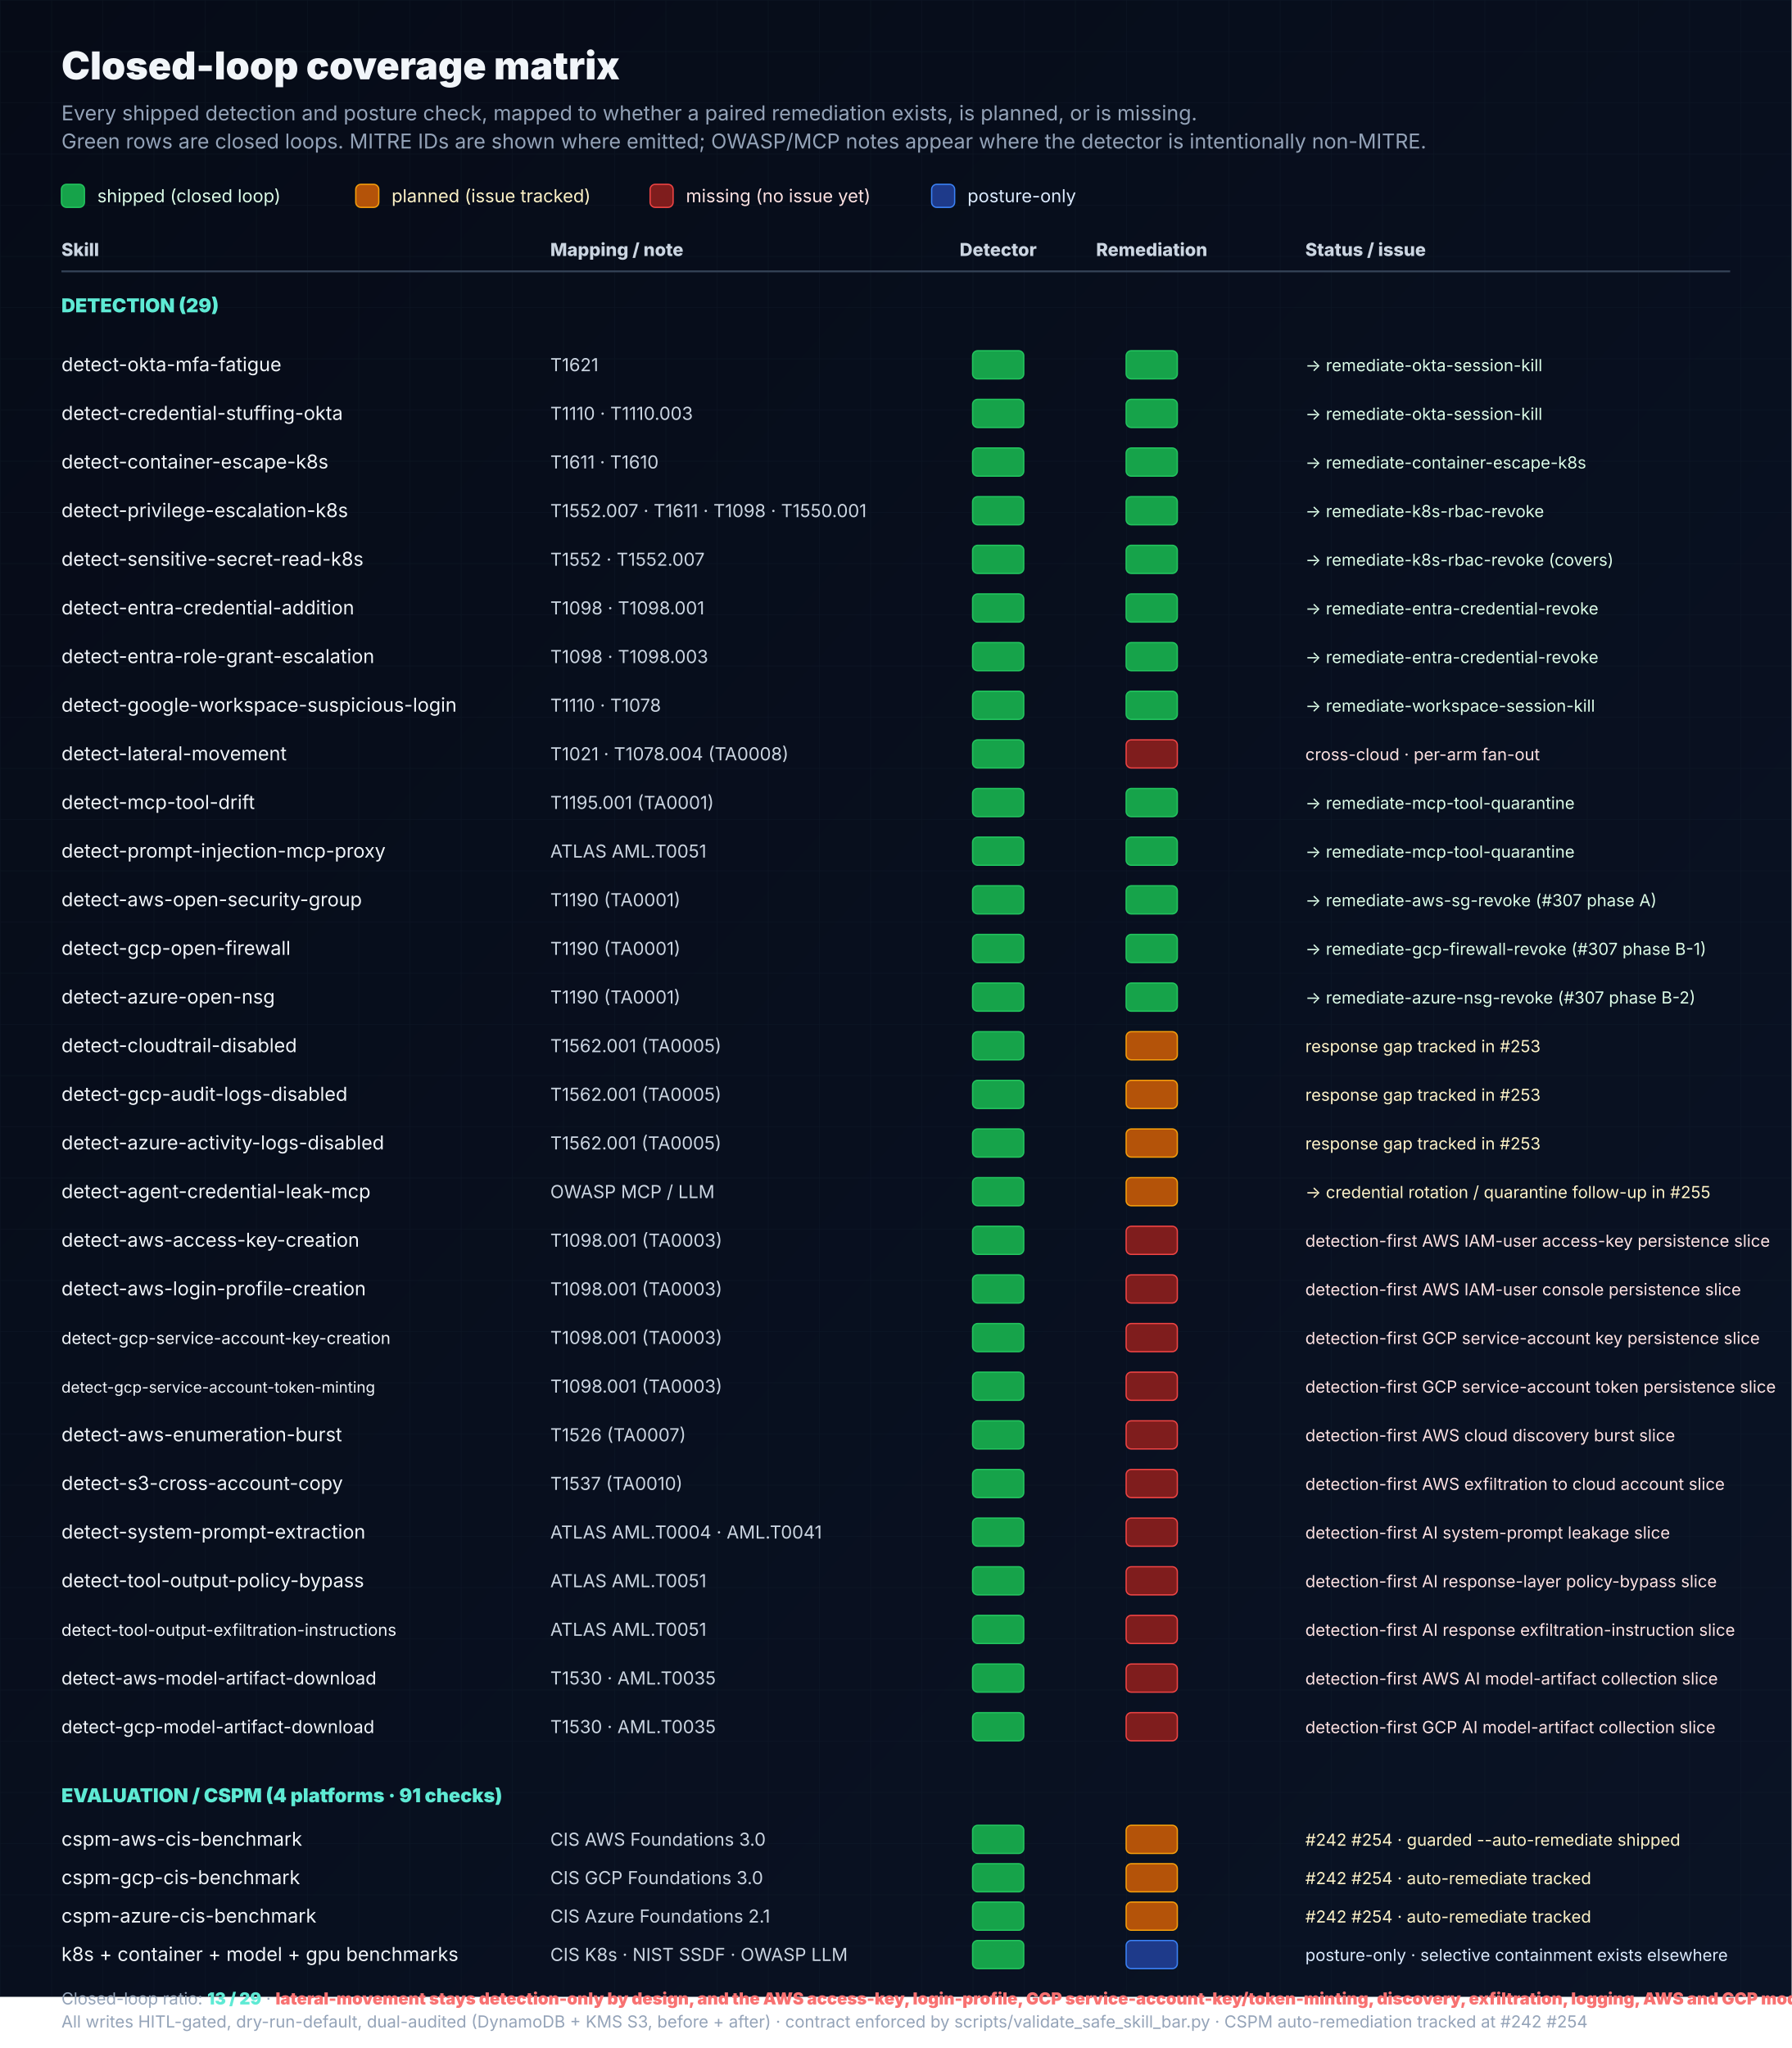
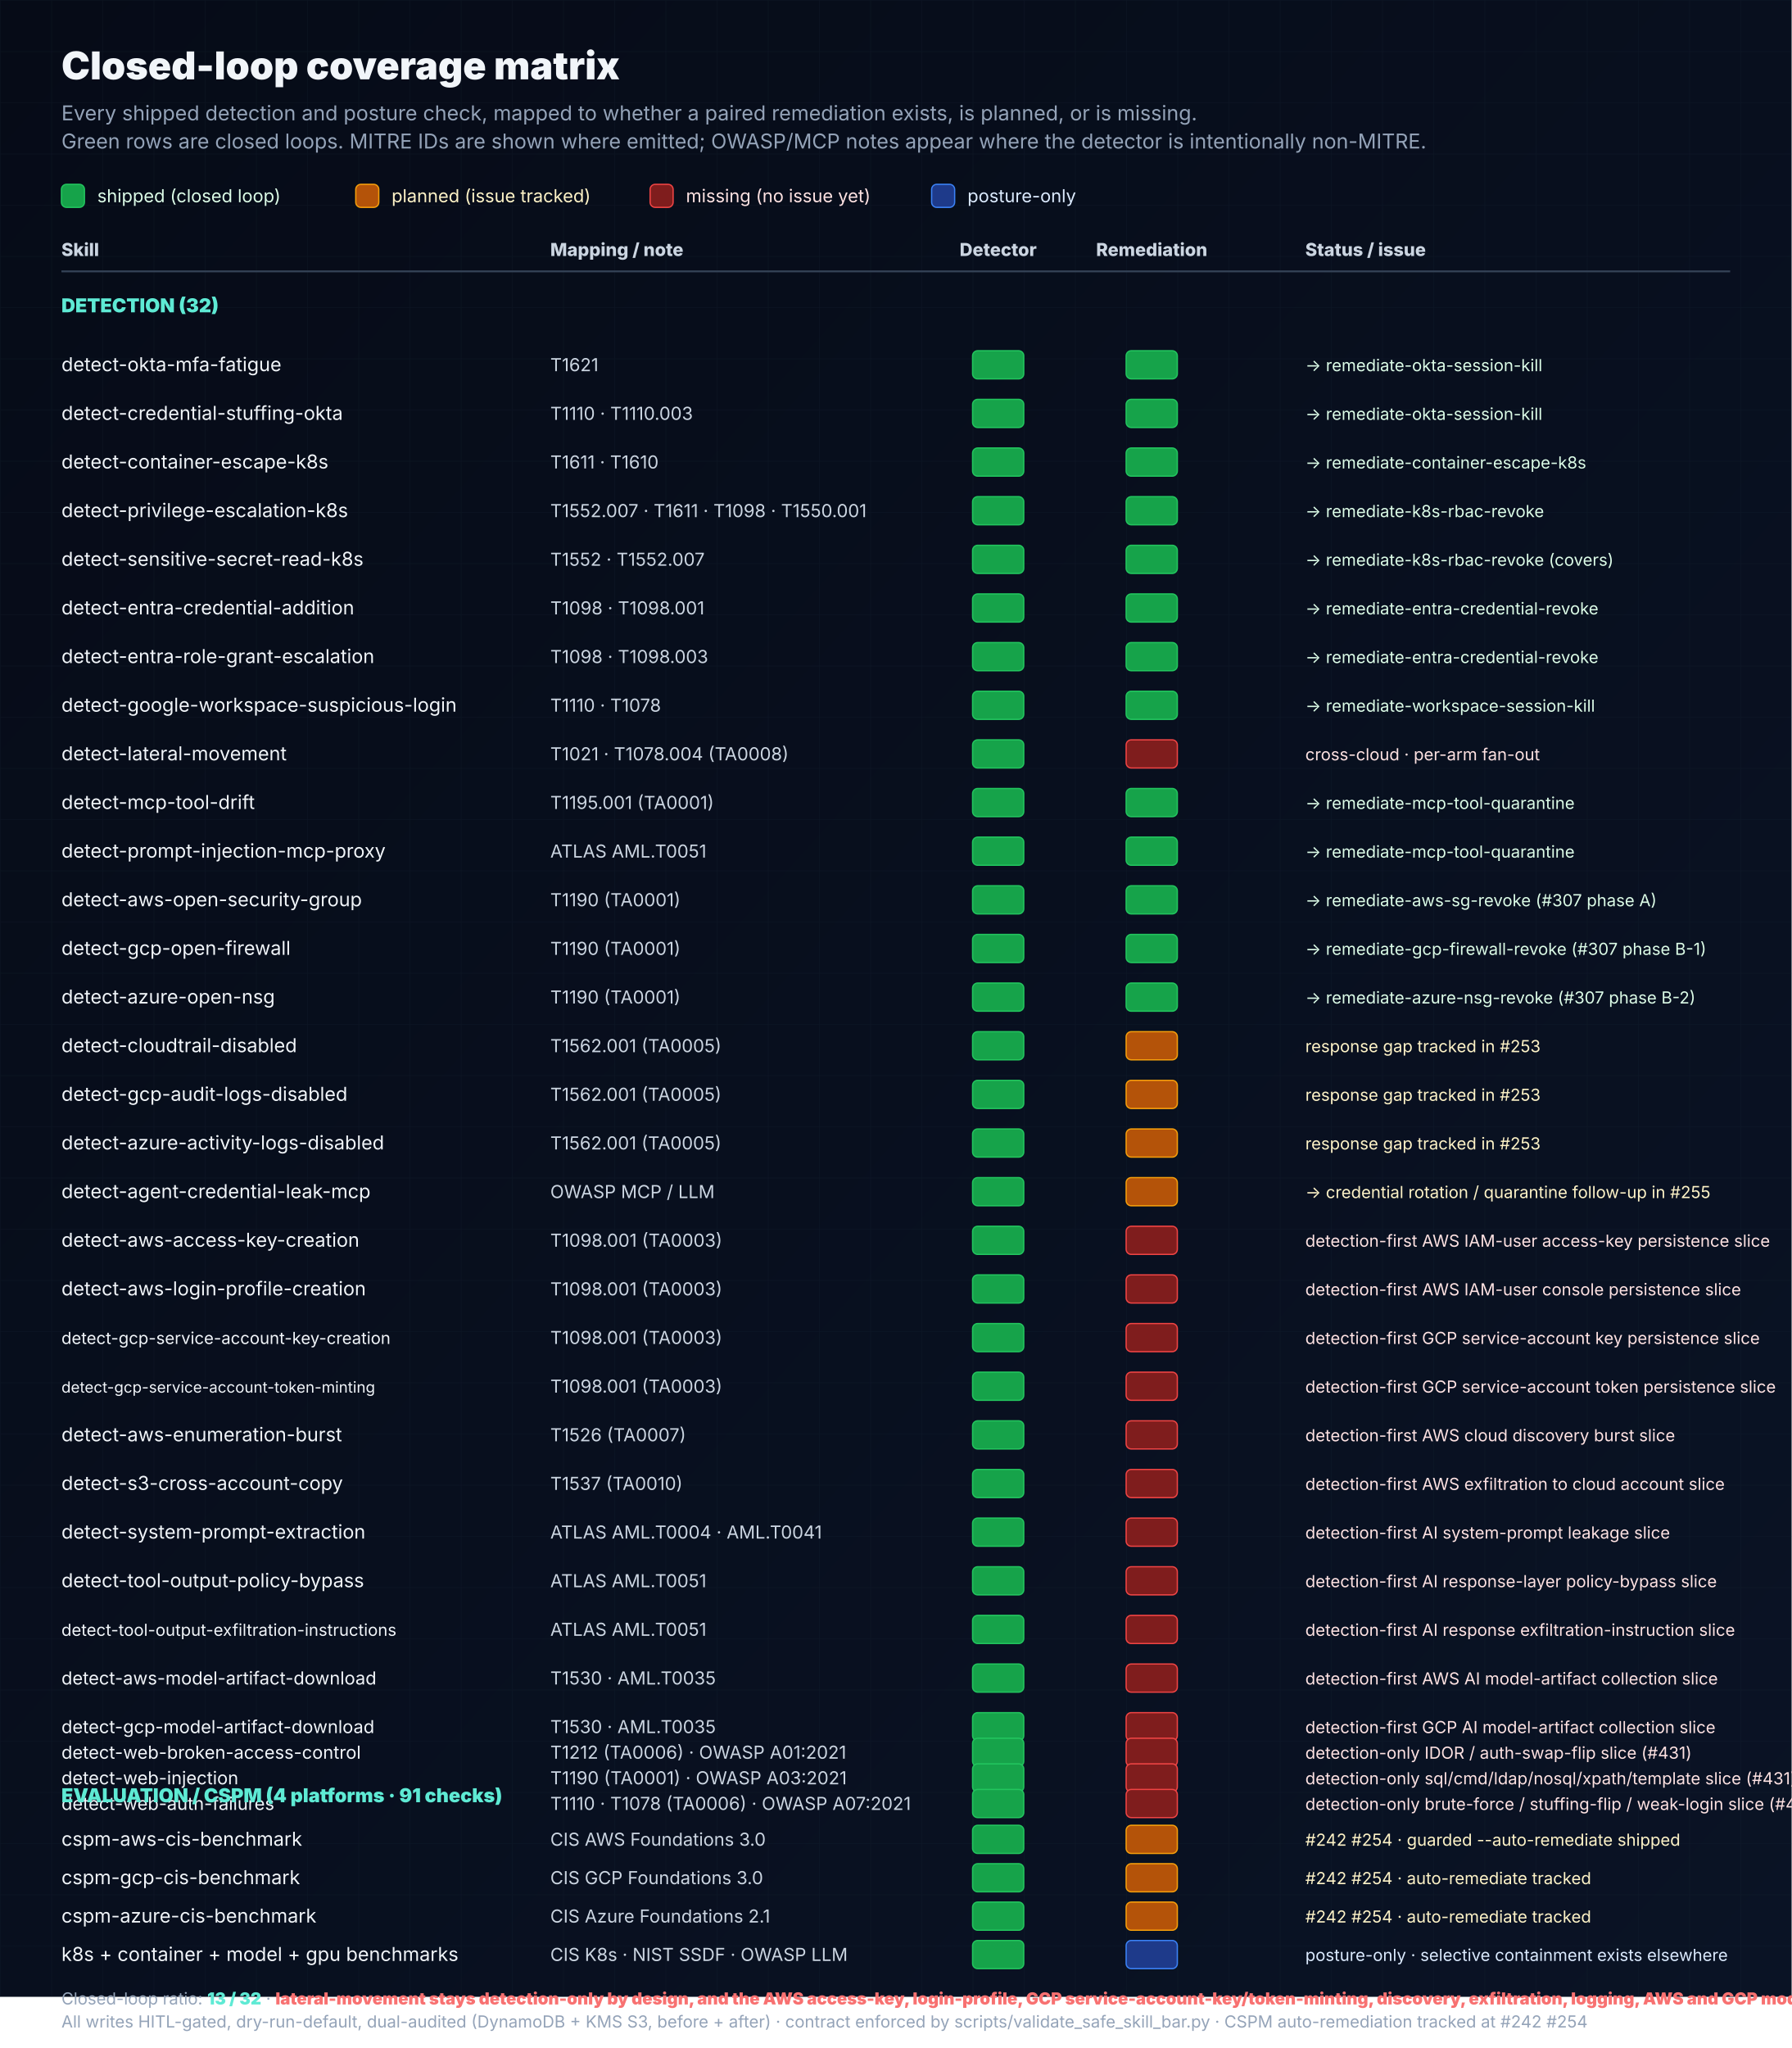
<svg xmlns="http://www.w3.org/2000/svg" width="1400" height="1600" viewBox="0 0 1400 1600" role="img" aria-labelledby="cm-title cm-desc">
  <defs>
    <linearGradient id="bg2" x1="0" y1="0" x2="1" y2="1">
      <stop offset="0%" stop-color="#060b17" />
      <stop offset="100%" stop-color="#0a1325" />
    </linearGradient>
    <pattern id="grid2" x="0" y="0" width="40" height="40" patternUnits="userSpaceOnUse">
      <path d="M40 0H0V40" fill="none" stroke="#1e293b" stroke-opacity="0.25" stroke-width="1" />
    </pattern>
  </defs>
  <rect width="1400" height="1560" fill="url(#bg2)" />
  <rect width="1400" height="1560" fill="url(#grid2)" />
  <text x="48" y="62" fill="#f1f5f9" font-family="Inter, system-ui, sans-serif" font-size="30" font-weight="900">Closed-loop coverage matrix</text>
  <text x="48" y="94" fill="#94a3b8" font-family="Inter, system-ui, sans-serif" font-size="16">Every shipped detection and posture check, mapped to whether a paired remediation exists, is planned, or is missing.</text>
  <text x="48" y="116" fill="#94a3b8" font-family="Inter, system-ui, sans-serif" font-size="16">Green rows are closed loops. MITRE IDs are shown where emitted; OWASP/MCP notes appear where the detector is intentionally non-MITRE.</text>
  <g transform="translate(48,144)" font-family="Inter, system-ui, sans-serif" font-size="14">
    <g>
      <rect x="0" y="0" width="18" height="18" rx="4" fill="#16a34a" stroke="#22c55e" />
      <text x="28" y="14" fill="#dcfce7">shipped (closed loop)</text>
    </g>
    <g transform="translate(230,0)">
      <rect x="0" y="0" width="18" height="18" rx="4" fill="#b45309" stroke="#f59e0b" />
      <text x="28" y="14" fill="#fef3c7">planned (issue tracked)</text>
    </g>
    <g transform="translate(460,0)">
      <rect x="0" y="0" width="18" height="18" rx="4" fill="#7f1d1d" stroke="#ef4444" />
      <text x="28" y="14" fill="#fee2e2">missing (no issue yet)</text>
    </g>
    <g transform="translate(680,0)">
      <rect x="0" y="0" width="18" height="18" rx="4" fill="#1e3a8a" stroke="#3b82f6" />
      <text x="28" y="14" fill="#dbeafe">posture-only</text>
    </g>
  </g>
  <g font-family="Inter, system-ui, sans-serif" font-size="14" font-weight="800" fill="#cbd5e1">
    <text x="48" y="200">Skill</text>
    <text x="430" y="200">Mapping / note</text>
    <text x="780" y="200" text-anchor="middle">Detector</text>
    <text x="900" y="200" text-anchor="middle">Remediation</text>
    <text x="1020" y="200">Status / issue</text>
  </g>
  <line x1="48" y1="212" x2="1352" y2="212" stroke="#334155" stroke-width="1.5" />
-   <text x="48" y="244" fill="#5eead4" font-family="Inter, system-ui, sans-serif" font-size="15" font-weight="900">DETECTION (29)</text>
+   <text x="48" y="244" fill="#5eead4" font-family="Inter, system-ui, sans-serif" font-size="15" font-weight="900">DETECTION (32)</text>
  <g font-family="Inter, system-ui, sans-serif">
    <text x="48" y="290" fill="#f1f5f9" font-size="15">detect-okta-mfa-fatigue</text>
    <text x="430" y="290" fill="#cbd5e1" font-size="14">T1621</text>
    <rect x="760" y="274" width="40" height="22" rx="4" fill="#16a34a" stroke="#22c55e" />
    <rect x="880" y="274" width="40" height="22" rx="4" fill="#16a34a" stroke="#22c55e" />
    <text x="1020" y="290" fill="#dcfce7" font-size="13">→ remediate-okta-session-kill</text>
  </g>
  <g font-family="Inter, system-ui, sans-serif">
    <text x="48" y="328" fill="#f1f5f9" font-size="15">detect-credential-stuffing-okta</text>
    <text x="430" y="328" fill="#cbd5e1" font-size="14">T1110 · T1110.003</text>
    <rect x="760" y="312" width="40" height="22" rx="4" fill="#16a34a" stroke="#22c55e" />
    <rect x="880" y="312" width="40" height="22" rx="4" fill="#16a34a" stroke="#22c55e" />
    <text x="1020" y="328" fill="#dcfce7" font-size="13">→ remediate-okta-session-kill</text>
  </g>
  <g font-family="Inter, system-ui, sans-serif">
    <text x="48" y="366" fill="#f1f5f9" font-size="15">detect-container-escape-k8s</text>
    <text x="430" y="366" fill="#cbd5e1" font-size="14">T1611 · T1610</text>
    <rect x="760" y="350" width="40" height="22" rx="4" fill="#16a34a" stroke="#22c55e" />
    <rect x="880" y="350" width="40" height="22" rx="4" fill="#16a34a" stroke="#22c55e" />
    <text x="1020" y="366" fill="#dcfce7" font-size="13">→ remediate-container-escape-k8s</text>
  </g>
  <g font-family="Inter, system-ui, sans-serif">
    <text x="48" y="404" fill="#f1f5f9" font-size="15">detect-privilege-escalation-k8s</text>
    <text x="430" y="404" fill="#cbd5e1" font-size="14">T1552.007 · T1611 · T1098 · T1550.001</text>
    <rect x="760" y="388" width="40" height="22" rx="4" fill="#16a34a" stroke="#22c55e" />
    <rect x="880" y="388" width="40" height="22" rx="4" fill="#16a34a" stroke="#22c55e" />
    <text x="1020" y="404" fill="#dcfce7" font-size="13">→ remediate-k8s-rbac-revoke</text>
  </g>
  <g font-family="Inter, system-ui, sans-serif">
    <text x="48" y="442" fill="#f1f5f9" font-size="15">detect-sensitive-secret-read-k8s</text>
    <text x="430" y="442" fill="#cbd5e1" font-size="14">T1552 · T1552.007</text>
    <rect x="760" y="426" width="40" height="22" rx="4" fill="#16a34a" stroke="#22c55e" />
    <rect x="880" y="426" width="40" height="22" rx="4" fill="#16a34a" stroke="#22c55e" />
    <text x="1020" y="442" fill="#dcfce7" font-size="13">→ remediate-k8s-rbac-revoke (covers)</text>
  </g>
  <g font-family="Inter, system-ui, sans-serif">
    <text x="48" y="480" fill="#f1f5f9" font-size="15">detect-entra-credential-addition</text>
    <text x="430" y="480" fill="#cbd5e1" font-size="14">T1098 · T1098.001</text>
    <rect x="760" y="464" width="40" height="22" rx="4" fill="#16a34a" stroke="#22c55e" />
    <rect x="880" y="464" width="40" height="22" rx="4" fill="#16a34a" stroke="#22c55e" />
    <text x="1020" y="480" fill="#dcfce7" font-size="13">→ remediate-entra-credential-revoke</text>
  </g>
  <g font-family="Inter, system-ui, sans-serif">
    <text x="48" y="518" fill="#f1f5f9" font-size="15">detect-entra-role-grant-escalation</text>
    <text x="430" y="518" fill="#cbd5e1" font-size="14">T1098 · T1098.003</text>
    <rect x="760" y="502" width="40" height="22" rx="4" fill="#16a34a" stroke="#22c55e" />
    <rect x="880" y="502" width="40" height="22" rx="4" fill="#16a34a" stroke="#22c55e" />
    <text x="1020" y="518" fill="#dcfce7" font-size="13">→ remediate-entra-credential-revoke</text>
  </g>
  <g font-family="Inter, system-ui, sans-serif">
    <text x="48" y="556" fill="#f1f5f9" font-size="15">detect-google-workspace-suspicious-login</text>
    <text x="430" y="556" fill="#cbd5e1" font-size="14">T1110 · T1078</text>
    <rect x="760" y="540" width="40" height="22" rx="4" fill="#16a34a" stroke="#22c55e" />
    <rect x="880" y="540" width="40" height="22" rx="4" fill="#16a34a" stroke="#22c55e" />
    <text x="1020" y="556" fill="#dcfce7" font-size="13">→ remediate-workspace-session-kill</text>
  </g>
  <g font-family="Inter, system-ui, sans-serif">
    <text x="48" y="594" fill="#f1f5f9" font-size="15">detect-lateral-movement</text>
    <text x="430" y="594" fill="#cbd5e1" font-size="14">T1021 · T1078.004 (TA0008)</text>
    <rect x="760" y="578" width="40" height="22" rx="4" fill="#16a34a" stroke="#22c55e" />
    <rect x="880" y="578" width="40" height="22" rx="4" fill="#7f1d1d" stroke="#ef4444" />
    <text x="1020" y="594" fill="#fee2e2" font-size="13">cross-cloud · per-arm fan-out</text>
  </g>
  <g font-family="Inter, system-ui, sans-serif">
    <text x="48" y="632" fill="#f1f5f9" font-size="15">detect-mcp-tool-drift</text>
    <text x="430" y="632" fill="#cbd5e1" font-size="14">T1195.001 (TA0001)</text>
    <rect x="760" y="616" width="40" height="22" rx="4" fill="#16a34a" stroke="#22c55e" />
    <rect x="880" y="616" width="40" height="22" rx="4" fill="#16a34a" stroke="#22c55e" />
    <text x="1020" y="632" fill="#dcfce7" font-size="13">→ remediate-mcp-tool-quarantine</text>
  </g>
  <g font-family="Inter, system-ui, sans-serif">
    <text x="48" y="670" fill="#f1f5f9" font-size="15">detect-prompt-injection-mcp-proxy</text>
    <text x="430" y="670" fill="#cbd5e1" font-size="14">ATLAS AML.T0051</text>
    <rect x="760" y="654" width="40" height="22" rx="4" fill="#16a34a" stroke="#22c55e" />
    <rect x="880" y="654" width="40" height="22" rx="4" fill="#16a34a" stroke="#22c55e" />
    <text x="1020" y="670" fill="#dcfce7" font-size="13">→ remediate-mcp-tool-quarantine</text>
  </g>
  <g font-family="Inter, system-ui, sans-serif">
    <text x="48" y="708" fill="#f1f5f9" font-size="15">detect-aws-open-security-group</text>
    <text x="430" y="708" fill="#cbd5e1" font-size="14">T1190 (TA0001)</text>
    <rect x="760" y="692" width="40" height="22" rx="4" fill="#16a34a" stroke="#22c55e" />
    <rect x="880" y="692" width="40" height="22" rx="4" fill="#16a34a" stroke="#22c55e" />
    <text x="1020" y="708" fill="#dcfce7" font-size="13">→ remediate-aws-sg-revoke (#307 phase A)</text>
  </g>
  <g font-family="Inter, system-ui, sans-serif">
    <text x="48" y="746" fill="#f1f5f9" font-size="15">detect-gcp-open-firewall</text>
    <text x="430" y="746" fill="#cbd5e1" font-size="14">T1190 (TA0001)</text>
    <rect x="760" y="730" width="40" height="22" rx="4" fill="#16a34a" stroke="#22c55e" />
    <rect x="880" y="730" width="40" height="22" rx="4" fill="#16a34a" stroke="#22c55e" />
    <text x="1020" y="746" fill="#dcfce7" font-size="13">→ remediate-gcp-firewall-revoke (#307 phase B-1)</text>
  </g>
  <g font-family="Inter, system-ui, sans-serif">
    <text x="48" y="784" fill="#f1f5f9" font-size="15">detect-azure-open-nsg</text>
    <text x="430" y="784" fill="#cbd5e1" font-size="14">T1190 (TA0001)</text>
    <rect x="760" y="768" width="40" height="22" rx="4" fill="#16a34a" stroke="#22c55e" />
    <rect x="880" y="768" width="40" height="22" rx="4" fill="#16a34a" stroke="#22c55e" />
    <text x="1020" y="784" fill="#dcfce7" font-size="13">→ remediate-azure-nsg-revoke (#307 phase B-2)</text>
  </g>
  <g font-family="Inter, system-ui, sans-serif">
    <text x="48" y="822" fill="#f1f5f9" font-size="15">detect-cloudtrail-disabled</text>
    <text x="430" y="822" fill="#cbd5e1" font-size="14">T1562.001 (TA0005)</text>
    <rect x="760" y="806" width="40" height="22" rx="4" fill="#16a34a" stroke="#22c55e" />
    <rect x="880" y="806" width="40" height="22" rx="4" fill="#b45309" stroke="#f59e0b" />
    <text x="1020" y="822" fill="#fef3c7" font-size="13">response gap tracked in #253</text>
  </g>
  <g font-family="Inter, system-ui, sans-serif">
    <text x="48" y="860" fill="#f1f5f9" font-size="15">detect-gcp-audit-logs-disabled</text>
    <text x="430" y="860" fill="#cbd5e1" font-size="14">T1562.001 (TA0005)</text>
    <rect x="760" y="844" width="40" height="22" rx="4" fill="#16a34a" stroke="#22c55e" />
    <rect x="880" y="844" width="40" height="22" rx="4" fill="#b45309" stroke="#f59e0b" />
    <text x="1020" y="860" fill="#fef3c7" font-size="13">response gap tracked in #253</text>
  </g>
  <g font-family="Inter, system-ui, sans-serif">
    <text x="48" y="898" fill="#f1f5f9" font-size="15">detect-azure-activity-logs-disabled</text>
    <text x="430" y="898" fill="#cbd5e1" font-size="14">T1562.001 (TA0005)</text>
    <rect x="760" y="882" width="40" height="22" rx="4" fill="#16a34a" stroke="#22c55e" />
    <rect x="880" y="882" width="40" height="22" rx="4" fill="#b45309" stroke="#f59e0b" />
    <text x="1020" y="898" fill="#fef3c7" font-size="13">response gap tracked in #253</text>
  </g>
  <g font-family="Inter, system-ui, sans-serif">
    <text x="48" y="936" fill="#f1f5f9" font-size="15">detect-agent-credential-leak-mcp</text>
    <text x="430" y="936" fill="#cbd5e1" font-size="14">OWASP MCP / LLM</text>
    <rect x="760" y="920" width="40" height="22" rx="4" fill="#16a34a" stroke="#22c55e" />
    <rect x="880" y="920" width="40" height="22" rx="4" fill="#b45309" stroke="#f59e0b" />
    <text x="1020" y="936" fill="#fef3c7" font-size="13">→ credential rotation / quarantine follow-up in #255</text>
  </g>
  <g font-family="Inter, system-ui, sans-serif">
    <text x="48" y="974" fill="#f1f5f9" font-size="15">detect-aws-access-key-creation</text>
    <text x="430" y="974" fill="#cbd5e1" font-size="14">T1098.001 (TA0003)</text>
    <rect x="760" y="958" width="40" height="22" rx="4" fill="#16a34a" stroke="#22c55e" />
    <rect x="880" y="958" width="40" height="22" rx="4" fill="#7f1d1d" stroke="#ef4444" />
    <text x="1020" y="974" fill="#fee2e2" font-size="13">detection-first AWS IAM-user access-key persistence slice</text>
  </g>
  <g font-family="Inter, system-ui, sans-serif">
    <text x="48" y="1012" fill="#f1f5f9" font-size="15">detect-aws-login-profile-creation</text>
    <text x="430" y="1012" fill="#cbd5e1" font-size="14">T1098.001 (TA0003)</text>
    <rect x="760" y="996" width="40" height="22" rx="4" fill="#16a34a" stroke="#22c55e" />
    <rect x="880" y="996" width="40" height="22" rx="4" fill="#7f1d1d" stroke="#ef4444" />
    <text x="1020" y="1012" fill="#fee2e2" font-size="13">detection-first AWS IAM-user console persistence slice</text>
  </g>
  <g font-family="Inter, system-ui, sans-serif">
    <text x="48" y="1050" fill="#f1f5f9" font-size="13">detect-gcp-service-account-key-creation</text>
    <text x="430" y="1050" fill="#cbd5e1" font-size="14">T1098.001 (TA0003)</text>
    <rect x="760" y="1034" width="40" height="22" rx="4" fill="#16a34a" stroke="#22c55e" />
    <rect x="880" y="1034" width="40" height="22" rx="4" fill="#7f1d1d" stroke="#ef4444" />
    <text x="1020" y="1050" fill="#fee2e2" font-size="13">detection-first GCP service-account key persistence slice</text>
  </g>
  <g font-family="Inter, system-ui, sans-serif">
    <text x="48" y="1088" fill="#f1f5f9" font-size="12">detect-gcp-service-account-token-minting</text>
    <text x="430" y="1088" fill="#cbd5e1" font-size="14">T1098.001 (TA0003)</text>
    <rect x="760" y="1072" width="40" height="22" rx="4" fill="#16a34a" stroke="#22c55e" />
    <rect x="880" y="1072" width="40" height="22" rx="4" fill="#7f1d1d" stroke="#ef4444" />
    <text x="1020" y="1088" fill="#fee2e2" font-size="13">detection-first GCP service-account token persistence slice</text>
  </g>
  <g font-family="Inter, system-ui, sans-serif">
    <text x="48" y="1126" fill="#f1f5f9" font-size="15">detect-aws-enumeration-burst</text>
    <text x="430" y="1126" fill="#cbd5e1" font-size="14">T1526 (TA0007)</text>
    <rect x="760" y="1110" width="40" height="22" rx="4" fill="#16a34a" stroke="#22c55e" />
    <rect x="880" y="1110" width="40" height="22" rx="4" fill="#7f1d1d" stroke="#ef4444" />
    <text x="1020" y="1126" fill="#fee2e2" font-size="13">detection-first AWS cloud discovery burst slice</text>
  </g>
  <g font-family="Inter, system-ui, sans-serif">
    <text x="48" y="1164" fill="#f1f5f9" font-size="15">detect-s3-cross-account-copy</text>
    <text x="430" y="1164" fill="#cbd5e1" font-size="14">T1537 (TA0010)</text>
    <rect x="760" y="1148" width="40" height="22" rx="4" fill="#16a34a" stroke="#22c55e" />
    <rect x="880" y="1148" width="40" height="22" rx="4" fill="#7f1d1d" stroke="#ef4444" />
    <text x="1020" y="1164" fill="#fee2e2" font-size="13">detection-first AWS exfiltration to cloud account slice</text>
  </g>
  <g font-family="Inter, system-ui, sans-serif">
    <text x="48" y="1202" fill="#f1f5f9" font-size="15">detect-system-prompt-extraction</text>
    <text x="430" y="1202" fill="#cbd5e1" font-size="14">ATLAS AML.T0004 · AML.T0041</text>
    <rect x="760" y="1186" width="40" height="22" rx="4" fill="#16a34a" stroke="#22c55e" />
    <rect x="880" y="1186" width="40" height="22" rx="4" fill="#7f1d1d" stroke="#ef4444" />
    <text x="1020" y="1202" fill="#fee2e2" font-size="13">detection-first AI system-prompt leakage slice</text>
  </g>
  <g font-family="Inter, system-ui, sans-serif">
    <text x="48" y="1240" fill="#f1f5f9" font-size="15">detect-tool-output-policy-bypass</text>
    <text x="430" y="1240" fill="#cbd5e1" font-size="14">ATLAS AML.T0051</text>
    <rect x="760" y="1224" width="40" height="22" rx="4" fill="#16a34a" stroke="#22c55e" />
    <rect x="880" y="1224" width="40" height="22" rx="4" fill="#7f1d1d" stroke="#ef4444" />
    <text x="1020" y="1240" fill="#fee2e2" font-size="13">detection-first AI response-layer policy-bypass slice</text>
  </g>
  <g font-family="Inter, system-ui, sans-serif">
    <text x="48" y="1278" fill="#f1f5f9" font-size="13">detect-tool-output-exfiltration-instructions</text>
    <text x="430" y="1278" fill="#cbd5e1" font-size="14">ATLAS AML.T0051</text>
    <rect x="760" y="1262" width="40" height="22" rx="4" fill="#16a34a" stroke="#22c55e" />
    <rect x="880" y="1262" width="40" height="22" rx="4" fill="#7f1d1d" stroke="#ef4444" />
    <text x="1020" y="1278" fill="#fee2e2" font-size="13">detection-first AI response exfiltration-instruction slice</text>
  </g>
  <g font-family="Inter, system-ui, sans-serif">
    <text x="48" y="1316" fill="#f1f5f9" font-size="14">detect-aws-model-artifact-download</text>
    <text x="430" y="1316" fill="#cbd5e1" font-size="14">T1530 · AML.T0035</text>
    <rect x="760" y="1300" width="40" height="22" rx="4" fill="#16a34a" stroke="#22c55e" />
    <rect x="880" y="1300" width="40" height="22" rx="4" fill="#7f1d1d" stroke="#ef4444" />
    <text x="1020" y="1316" fill="#fee2e2" font-size="13">detection-first AWS AI model-artifact collection slice</text>
  </g>
  <g font-family="Inter, system-ui, sans-serif">
    <text x="48" y="1354" fill="#f1f5f9" font-size="14">detect-gcp-model-artifact-download</text>
    <text x="430" y="1354" fill="#cbd5e1" font-size="14">T1530 · AML.T0035</text>
    <rect x="760" y="1338" width="40" height="22" rx="4" fill="#16a34a" stroke="#22c55e" />
    <rect x="880" y="1338" width="40" height="22" rx="4" fill="#7f1d1d" stroke="#ef4444" />
    <text x="1020" y="1354" fill="#fee2e2" font-size="13">detection-first GCP AI model-artifact collection slice</text>
  </g>
+   <g font-family="Inter, system-ui, sans-serif">
+     <text x="48" y="1374" fill="#f1f5f9" font-size="14">detect-web-broken-access-control</text>
+     <text x="430" y="1374" fill="#cbd5e1" font-size="14">T1212 (TA0006) · OWASP A01:2021</text>
+     <rect x="760" y="1358" width="40" height="22" rx="4" fill="#16a34a" stroke="#22c55e" />
+     <rect x="880" y="1358" width="40" height="22" rx="4" fill="#7f1d1d" stroke="#ef4444" />
+     <text x="1020" y="1374" fill="#fee2e2" font-size="13">detection-only IDOR / auth-swap-flip slice (#431)</text>
+   </g>
+   <g font-family="Inter, system-ui, sans-serif">
+     <text x="48" y="1394" fill="#f1f5f9" font-size="14">detect-web-injection</text>
+     <text x="430" y="1394" fill="#cbd5e1" font-size="14">T1190 (TA0001) · OWASP A03:2021</text>
+     <rect x="760" y="1378" width="40" height="22" rx="4" fill="#16a34a" stroke="#22c55e" />
+     <rect x="880" y="1378" width="40" height="22" rx="4" fill="#7f1d1d" stroke="#ef4444" />
+     <text x="1020" y="1394" fill="#fee2e2" font-size="13">detection-only sql/cmd/ldap/nosql/xpath/template slice (#431)</text>
+   </g>
+   <g font-family="Inter, system-ui, sans-serif">
+     <text x="48" y="1414" fill="#f1f5f9" font-size="14">detect-web-auth-failures</text>
+     <text x="430" y="1414" fill="#cbd5e1" font-size="14">T1110 · T1078 (TA0006) · OWASP A07:2021</text>
+     <rect x="760" y="1398" width="40" height="22" rx="4" fill="#16a34a" stroke="#22c55e" />
+     <rect x="880" y="1398" width="40" height="22" rx="4" fill="#7f1d1d" stroke="#ef4444" />
+     <text x="1020" y="1414" fill="#fee2e2" font-size="13">detection-only brute-force / stuffing-flip / weak-login slice (#431)</text>
+   </g>
  <text x="48" y="1408" fill="#5eead4" font-family="Inter, system-ui, sans-serif" font-size="15" font-weight="900">EVALUATION / CSPM (4 platforms · 91 checks)</text>
  <g font-family="Inter, system-ui, sans-serif">
    <text x="48" y="1442" fill="#f1f5f9" font-size="15">cspm-aws-cis-benchmark</text>
    <text x="430" y="1442" fill="#cbd5e1" font-size="14">CIS AWS Foundations 3.0</text>
    <rect x="760" y="1426" width="40" height="22" rx="4" fill="#16a34a" stroke="#22c55e" />
    <rect x="880" y="1426" width="40" height="22" rx="4" fill="#b45309" stroke="#f59e0b" />
    <text x="1020" y="1442" fill="#fef3c7" font-size="13">#242 #254 · guarded --auto-remediate shipped</text>
  </g>
  <g font-family="Inter, system-ui, sans-serif">
    <text x="48" y="1472" fill="#f1f5f9" font-size="15">cspm-gcp-cis-benchmark</text>
    <text x="430" y="1472" fill="#cbd5e1" font-size="14">CIS GCP Foundations 3.0</text>
    <rect x="760" y="1456" width="40" height="22" rx="4" fill="#16a34a" stroke="#22c55e" />
    <rect x="880" y="1456" width="40" height="22" rx="4" fill="#b45309" stroke="#f59e0b" />
    <text x="1020" y="1472" fill="#fef3c7" font-size="13">#242 #254 · auto-remediate tracked</text>
  </g>
  <g font-family="Inter, system-ui, sans-serif">
    <text x="48" y="1502" fill="#f1f5f9" font-size="15">cspm-azure-cis-benchmark</text>
    <text x="430" y="1502" fill="#cbd5e1" font-size="14">CIS Azure Foundations 2.1</text>
    <rect x="760" y="1486" width="40" height="22" rx="4" fill="#16a34a" stroke="#22c55e" />
    <rect x="880" y="1486" width="40" height="22" rx="4" fill="#b45309" stroke="#f59e0b" />
    <text x="1020" y="1502" fill="#fef3c7" font-size="13">#242 #254 · auto-remediate tracked</text>
  </g>
  <g font-family="Inter, system-ui, sans-serif">
    <text x="48" y="1532" fill="#f1f5f9" font-size="15">k8s + container + model + gpu benchmarks</text>
    <text x="430" y="1532" fill="#cbd5e1" font-size="14">CIS K8s · NIST SSDF · OWASP LLM</text>
    <rect x="760" y="1516" width="40" height="22" rx="4" fill="#16a34a" stroke="#22c55e" />
    <rect x="880" y="1516" width="40" height="22" rx="4" fill="#1e3a8a" stroke="#3b82f6" />
    <text x="1020" y="1532" fill="#dbeafe" font-size="13">posture-only · selective containment exists elsewhere</text>
  </g>
  <g font-family="Inter, system-ui, sans-serif">
-     <text x="48" y="1566" fill="#94a3b8" font-size="13">Closed-loop ratio: <tspan fill="#5eead4" font-weight="900">13 / 29</tspan> · <tspan fill="#f87171" font-weight="900">lateral-movement stays detection-only by design, and the AWS access-key, login-profile, GCP service-account-key/token-minting, discovery, exfiltration, logging, AWS and GCP model-artifact collection, MCP leakage, system-prompt, policy-bypass, and response-exfiltration slices are detection-first today</tspan>
+     <text x="48" y="1566" fill="#94a3b8" font-size="13">Closed-loop ratio: <tspan fill="#5eead4" font-weight="900">13 / 32</tspan> · <tspan fill="#f87171" font-weight="900">lateral-movement stays detection-only by design, and the AWS access-key, login-profile, GCP service-account-key/token-minting, discovery, exfiltration, logging, AWS and GCP model-artifact collection, MCP leakage, system-prompt, policy-bypass, and response-exfiltration slices are detection-first today</tspan>
    </text>
    <text x="48" y="1584" fill="#94a3b8" font-size="13">All writes HITL-gated, dry-run-default, dual-audited (DynamoDB + KMS S3, before + after) · contract enforced by scripts/validate_safe_skill_bar.py · CSPM auto-remediation tracked at #242 #254</text>
  </g>
</svg>
